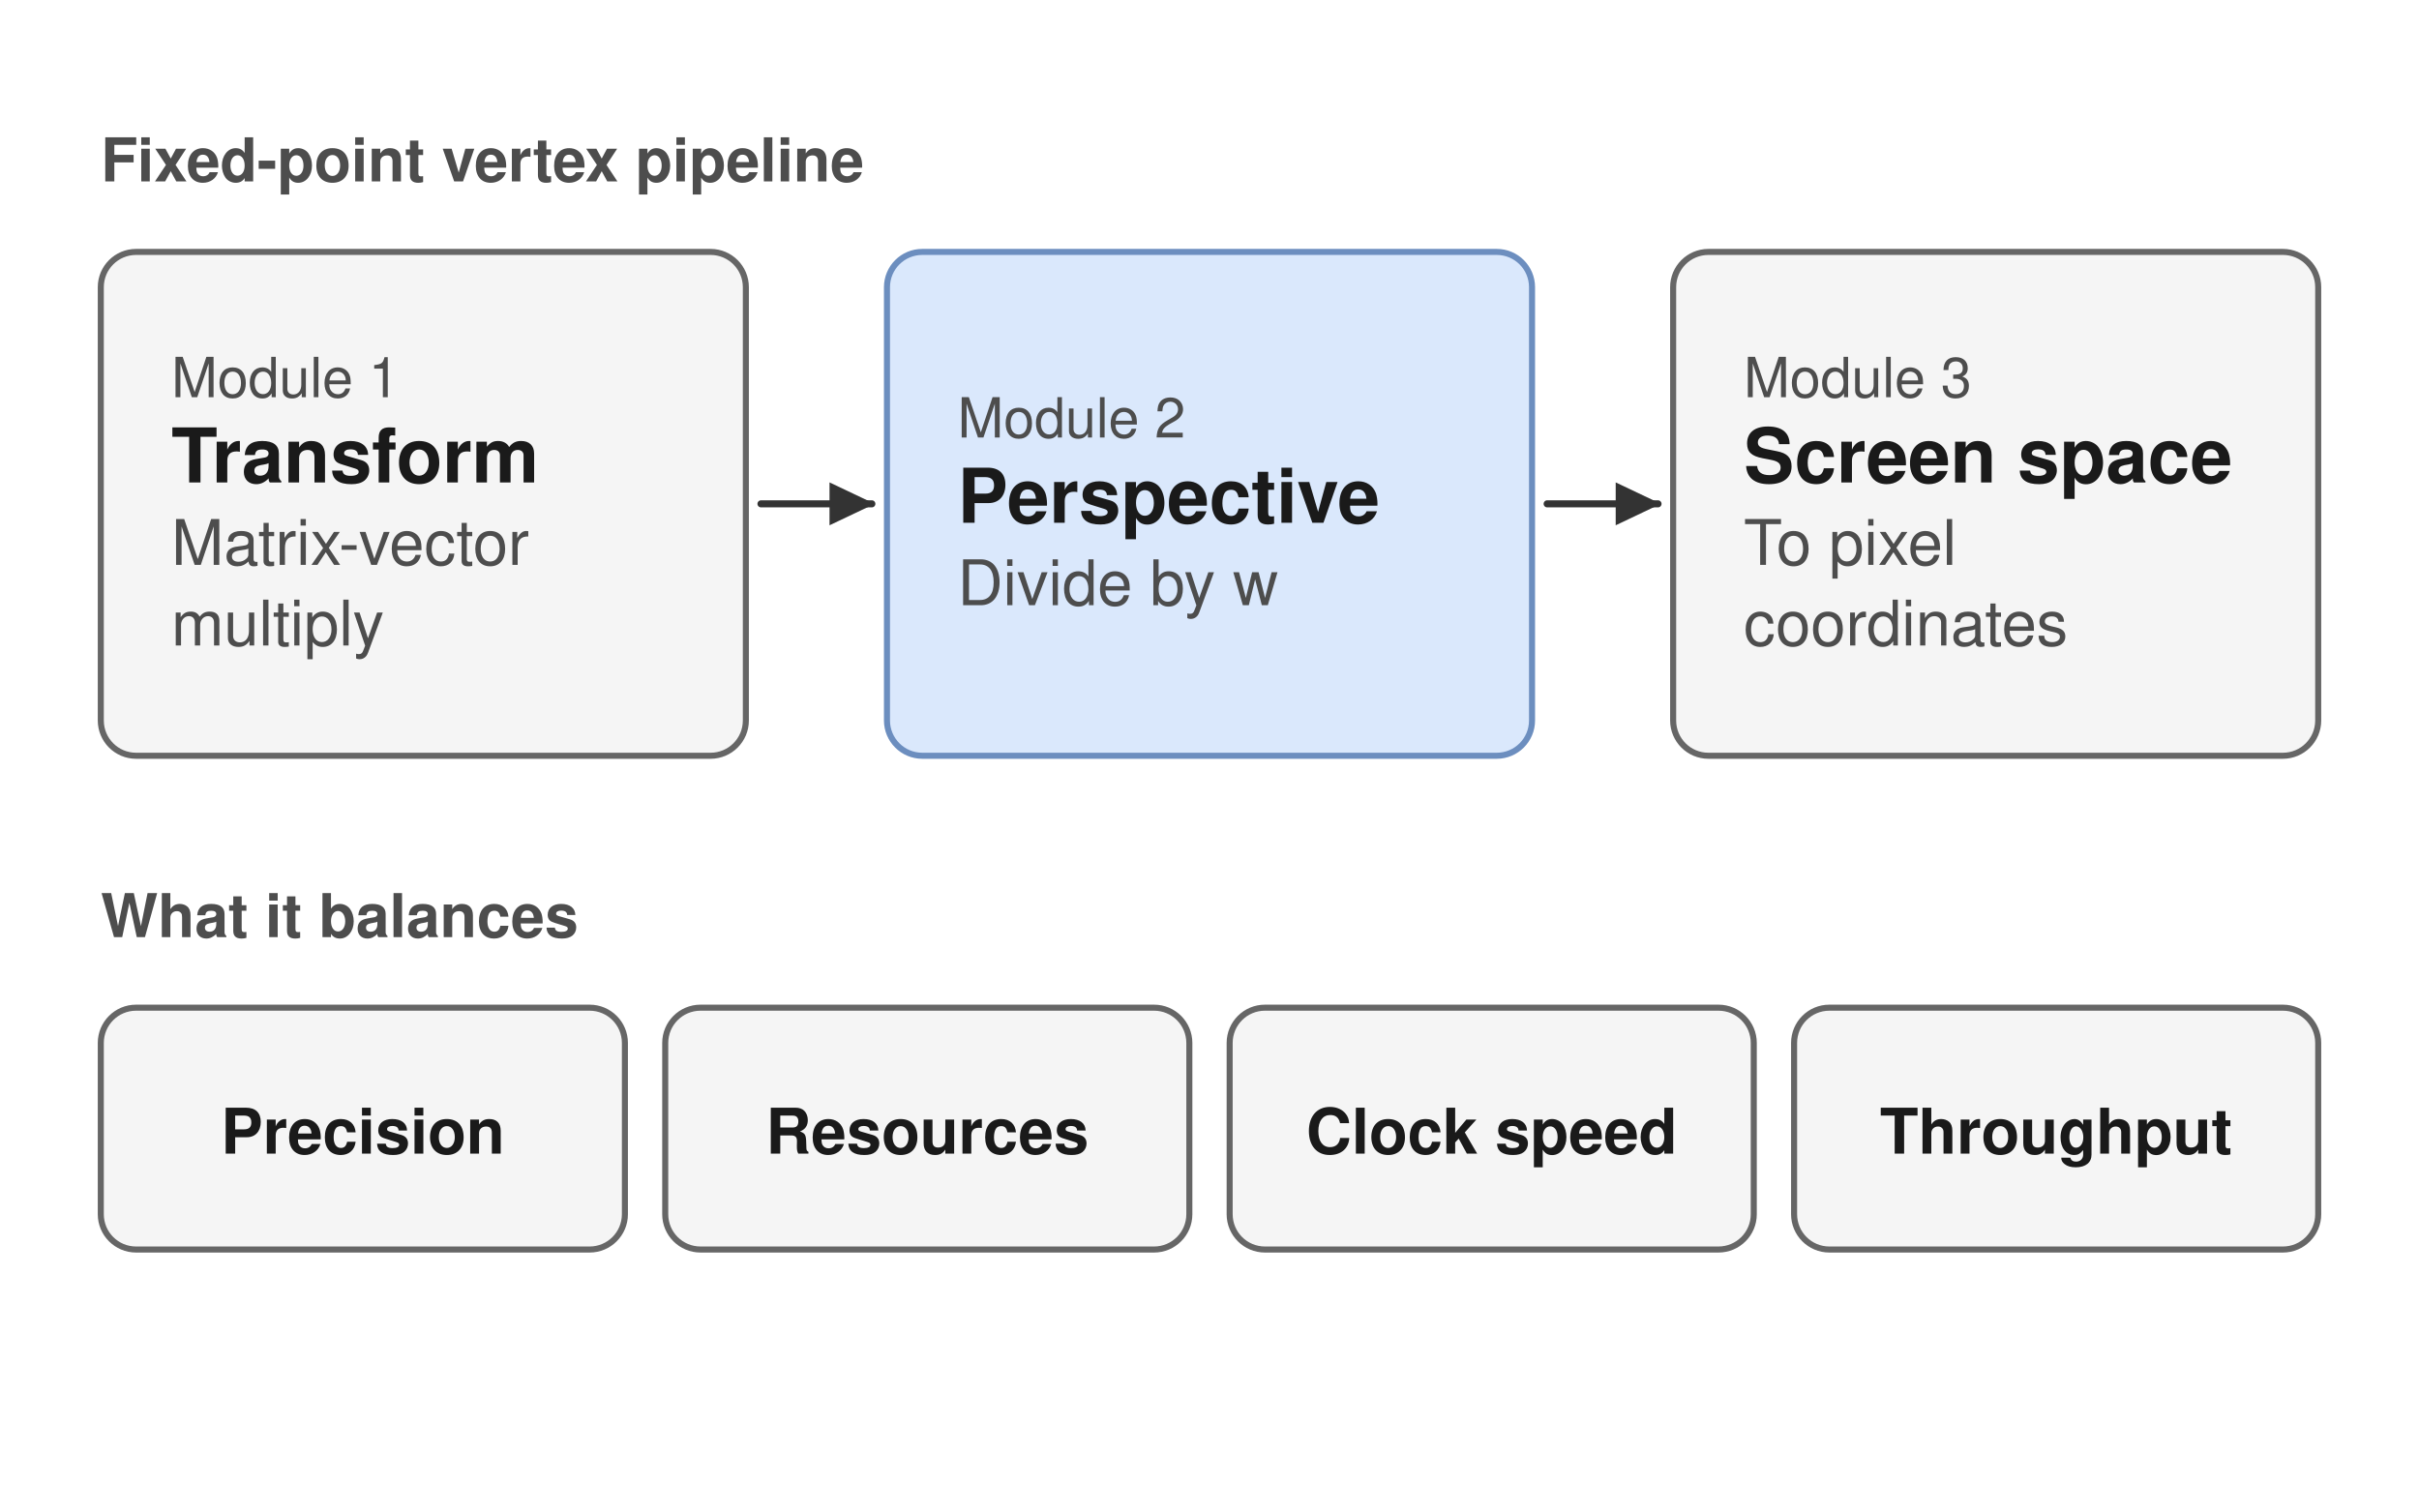
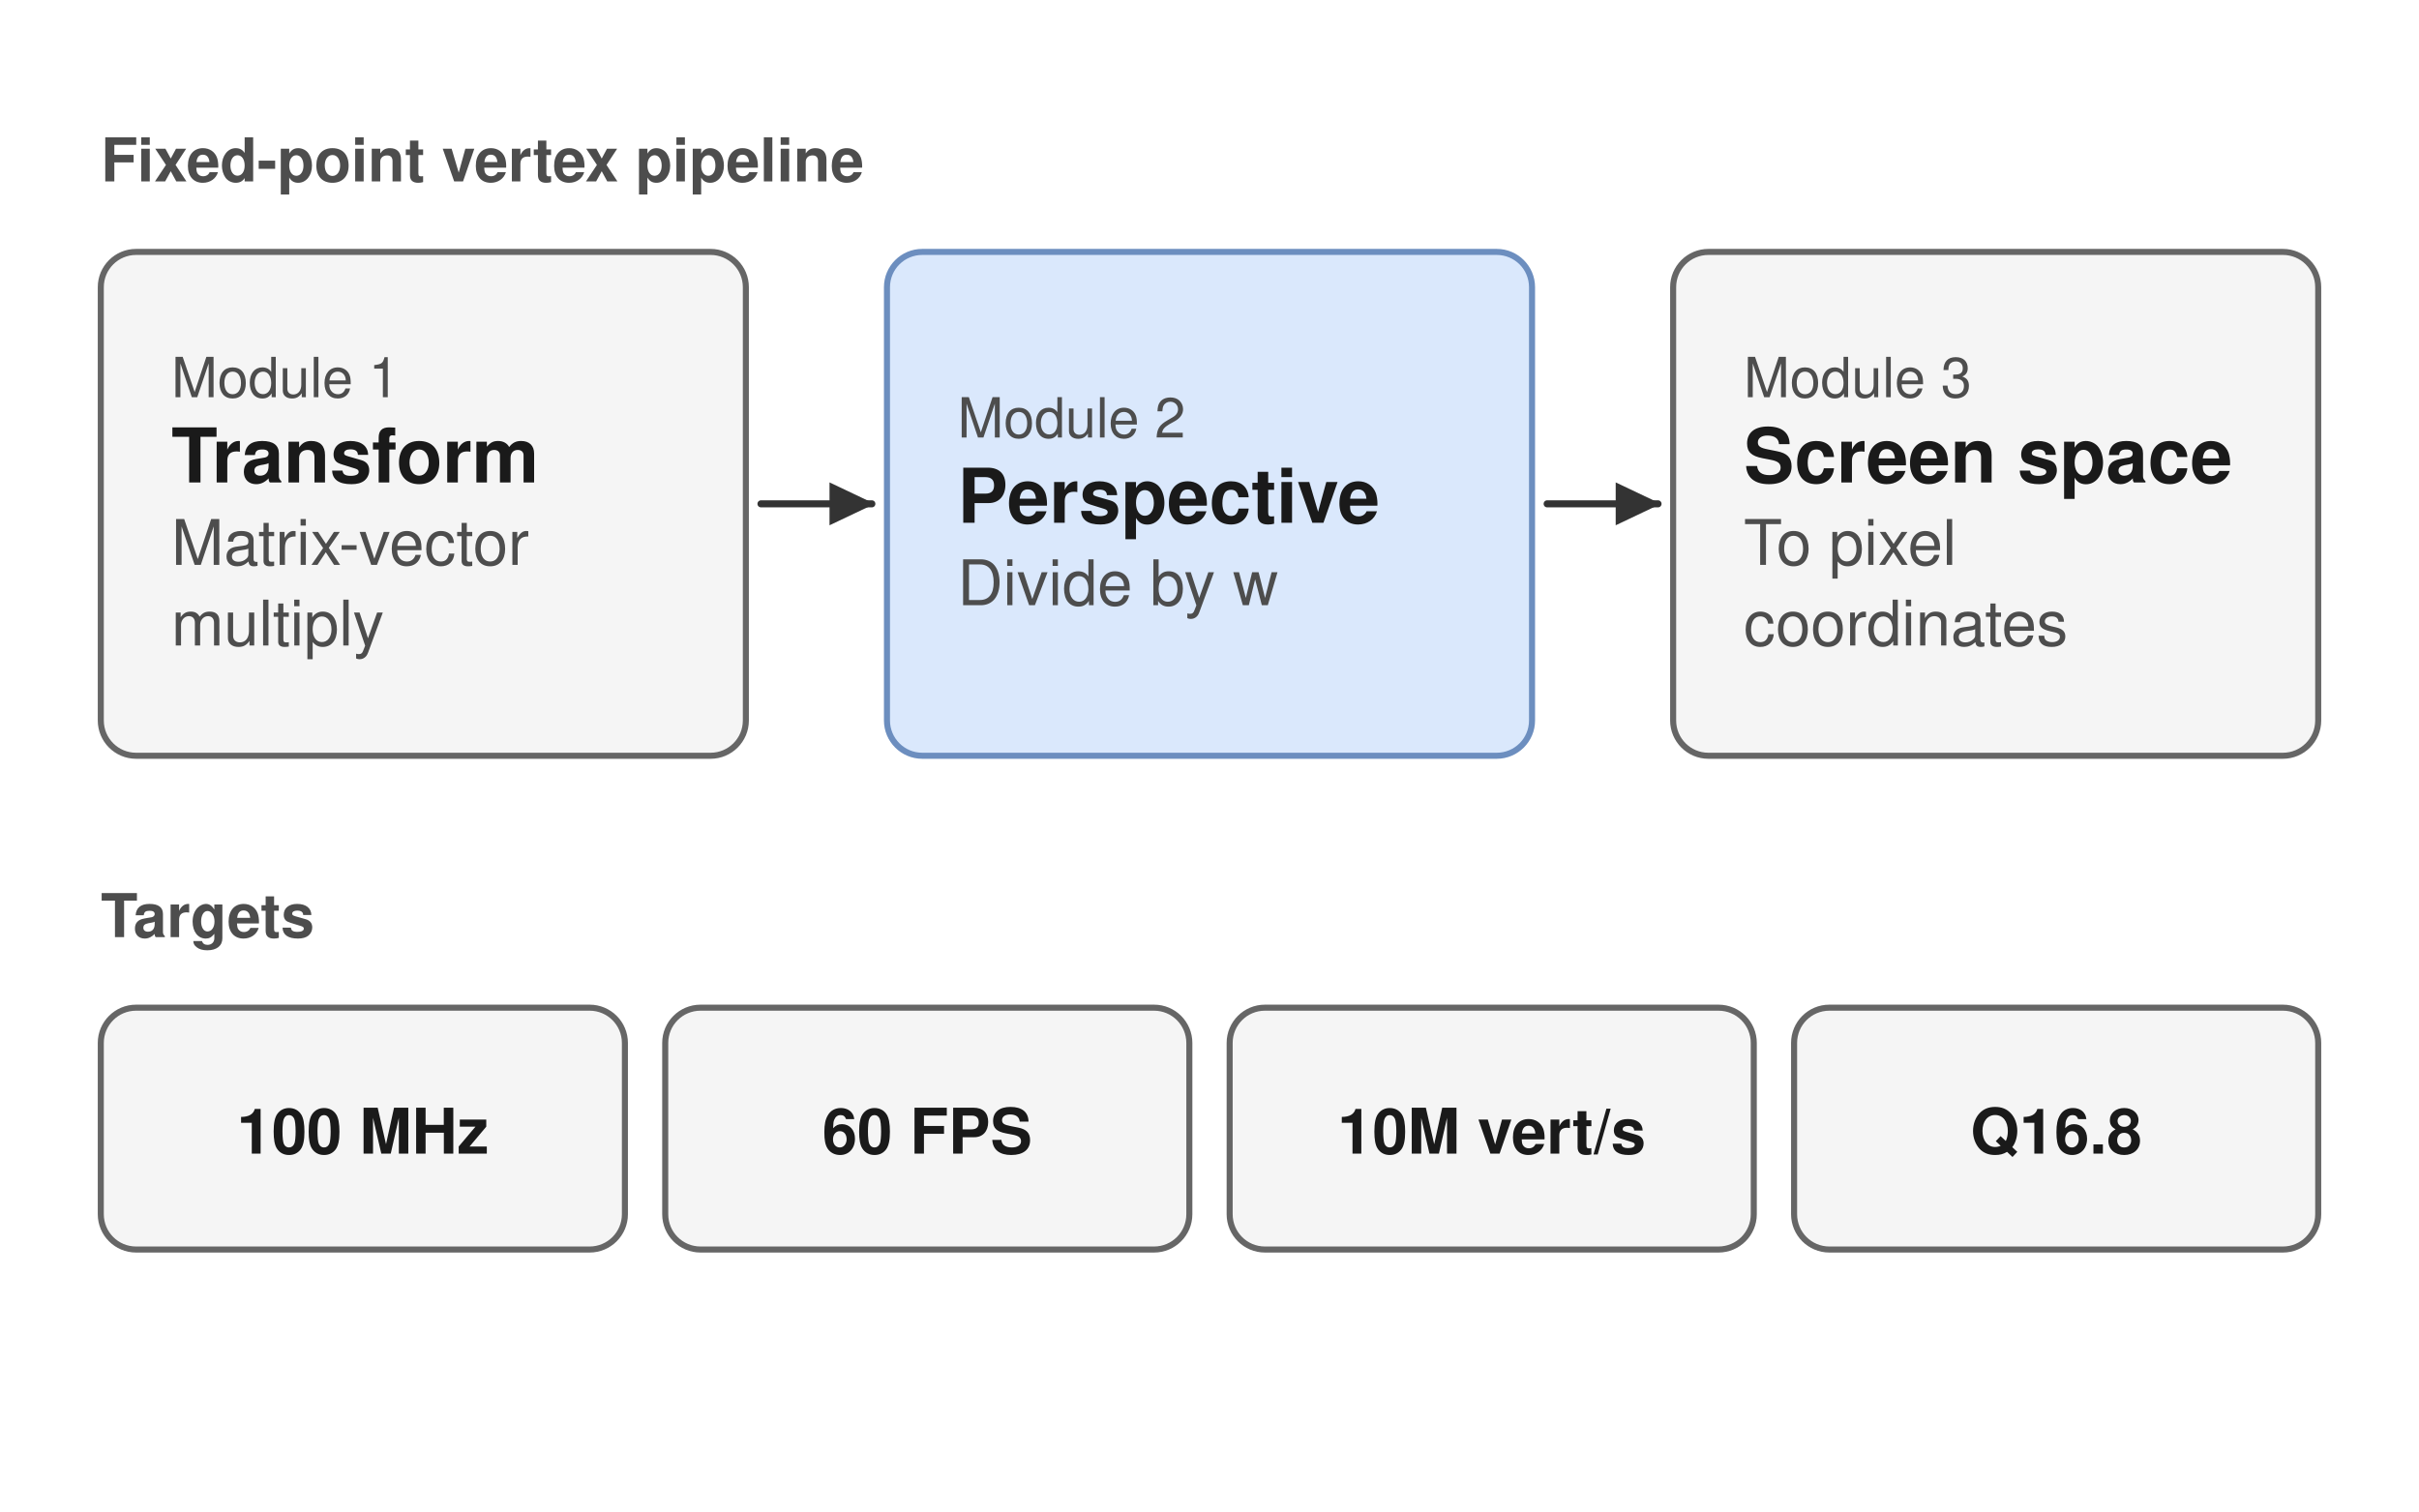
<svg xmlns="http://www.w3.org/2000/svg" viewBox="0 0 480 300" width="480" height="300" role="img" aria-labelledby="t d" font-family="Helvetica, Arial, sans-serif">
  <defs>
    <marker id="a_ink" viewBox="0 0 10 10" refX="8.5" refY="5" markerWidth="8" markerHeight="8" orient="auto-start-reverse">
      <path d="M1 1.2 L9 5 L1 8.8 Z" fill="#333333" />
    </marker>
    <marker id="a_teal" viewBox="0 0 10 10" refX="8.5" refY="5" markerWidth="8" markerHeight="8" orient="auto-start-reverse">
      <path d="M1 1.2 L9 5 L1 8.8 Z" fill="#3d6fa5" />
    </marker>
    <marker id="a_rust" viewBox="0 0 10 10" refX="8.5" refY="5" markerWidth="8" markerHeight="8" orient="auto-start-reverse">
      <path d="M1 1.2 L9 5 L1 8.8 Z" fill="#c47f00" />
    </marker>
    <marker id="a_mute" viewBox="0 0 10 10" refX="8.5" refY="5" markerWidth="8" markerHeight="8" orient="auto-start-reverse">
      <path d="M1 1.2 L9 5 L1 8.8 Z" fill="#4d4d4d" />
    </marker>
    <marker id="a_good" viewBox="0 0 10 10" refX="8.5" refY="5" markerWidth="8" markerHeight="8" orient="auto-start-reverse">
      <path d="M1 1.2 L9 5 L1 8.8 Z" fill="#4d8a3f" />
    </marker>
  </defs>
  <text x="20" y="36" font-size="12" font-weight="700" fill="#4d4d4d" text-anchor="start">Fixed-point vertex pipeline</text>
  <rect x="20" y="50" width="128" height="100" rx="7" fill="#f5f5f5" stroke="#666666" stroke-width="1.2" />
  <text x="34" y="78.84" font-size="11.0" font-weight="400" fill="#4d4d4d" text-anchor="start">Module 1</text>
  <text x="34" y="95.76" font-size="15" font-weight="700" fill="#1a1a1a" text-anchor="start">Transform</text>
  <text x="34" y="112.12" font-size="12.5" font-weight="400" fill="#4d4d4d" text-anchor="start">Matrix-vector</text>
  <text x="34" y="128.12" font-size="12.5" font-weight="400" fill="#4d4d4d" text-anchor="start">multiply</text>
  <path d="M151 100 L173 100" fill="none" stroke="#333333" stroke-width="1.4" stroke-linejoin="round" stroke-linecap="round" marker-end="url(#a_ink)" />
  <rect x="176" y="50" width="128" height="100" rx="7" fill="#dae8fc" stroke="#6c8ebf" stroke-width="1.2" />
  <text x="190" y="86.84" font-size="11.0" font-weight="400" fill="#4d4d4d" text-anchor="start">Module 2</text>
  <text x="190" y="103.76" font-size="15" font-weight="700" fill="#1a1a1a" text-anchor="start">Perspective</text>
  <text x="190" y="120.12" font-size="12.5" font-weight="400" fill="#4d4d4d" text-anchor="start">Divide by w</text>
  <path d="M307 100 L329 100" fill="none" stroke="#333333" stroke-width="1.4" stroke-linejoin="round" stroke-linecap="round" marker-end="url(#a_ink)" />
  <rect x="332" y="50" width="128" height="100" rx="7" fill="#f5f5f5" stroke="#666666" stroke-width="1.2" />
  <text x="346" y="78.84" font-size="11.0" font-weight="400" fill="#4d4d4d" text-anchor="start">Module 3</text>
  <text x="346" y="95.76" font-size="15" font-weight="700" fill="#1a1a1a" text-anchor="start">Screen space</text>
  <text x="346" y="112.12" font-size="12.5" font-weight="400" fill="#4d4d4d" text-anchor="start">To pixel</text>
  <text x="346" y="128.12" font-size="12.5" font-weight="400" fill="#4d4d4d" text-anchor="start">coordinates</text>
-   <text x="20" y="186" font-size="12" font-weight="700" fill="#4d4d4d" text-anchor="start">What it balances</text>
+   <text x="20" y="186" font-size="12" font-weight="700" fill="#4d4d4d" text-anchor="start">Targets</text>
  <rect x="20" y="200" width="104" height="48" rx="7" fill="#f5f5f5" stroke="#666666" stroke-width="1.2" />
-   <text x="72" y="228.96" font-size="12.5" font-weight="700" fill="#1a1a1a" text-anchor="middle">Precision</text>
+   <text x="72" y="228.96" font-size="12.5" font-weight="700" fill="#1a1a1a" text-anchor="middle">100 MHz</text>
  <rect x="132" y="200" width="104" height="48" rx="7" fill="#f5f5f5" stroke="#666666" stroke-width="1.2" />
-   <text x="184" y="228.96" font-size="12.5" font-weight="700" fill="#1a1a1a" text-anchor="middle">Resources</text>
+   <text x="184" y="228.96" font-size="12.5" font-weight="700" fill="#1a1a1a" text-anchor="middle">60 FPS</text>
  <rect x="244" y="200" width="104" height="48" rx="7" fill="#f5f5f5" stroke="#666666" stroke-width="1.2" />
-   <text x="296" y="228.96" font-size="12.5" font-weight="700" fill="#1a1a1a" text-anchor="middle">Clock speed</text>
+   <text x="296" y="228.96" font-size="12.5" font-weight="700" fill="#1a1a1a" text-anchor="middle">10M vert/s</text>
  <rect x="356" y="200" width="104" height="48" rx="7" fill="#f5f5f5" stroke="#666666" stroke-width="1.2" />
-   <text x="408" y="228.96" font-size="12.5" font-weight="700" fill="#1a1a1a" text-anchor="middle">Throughput</text>
+   <text x="408" y="228.96" font-size="12.5" font-weight="700" fill="#1a1a1a" text-anchor="middle">Q16.8</text>
</svg>
